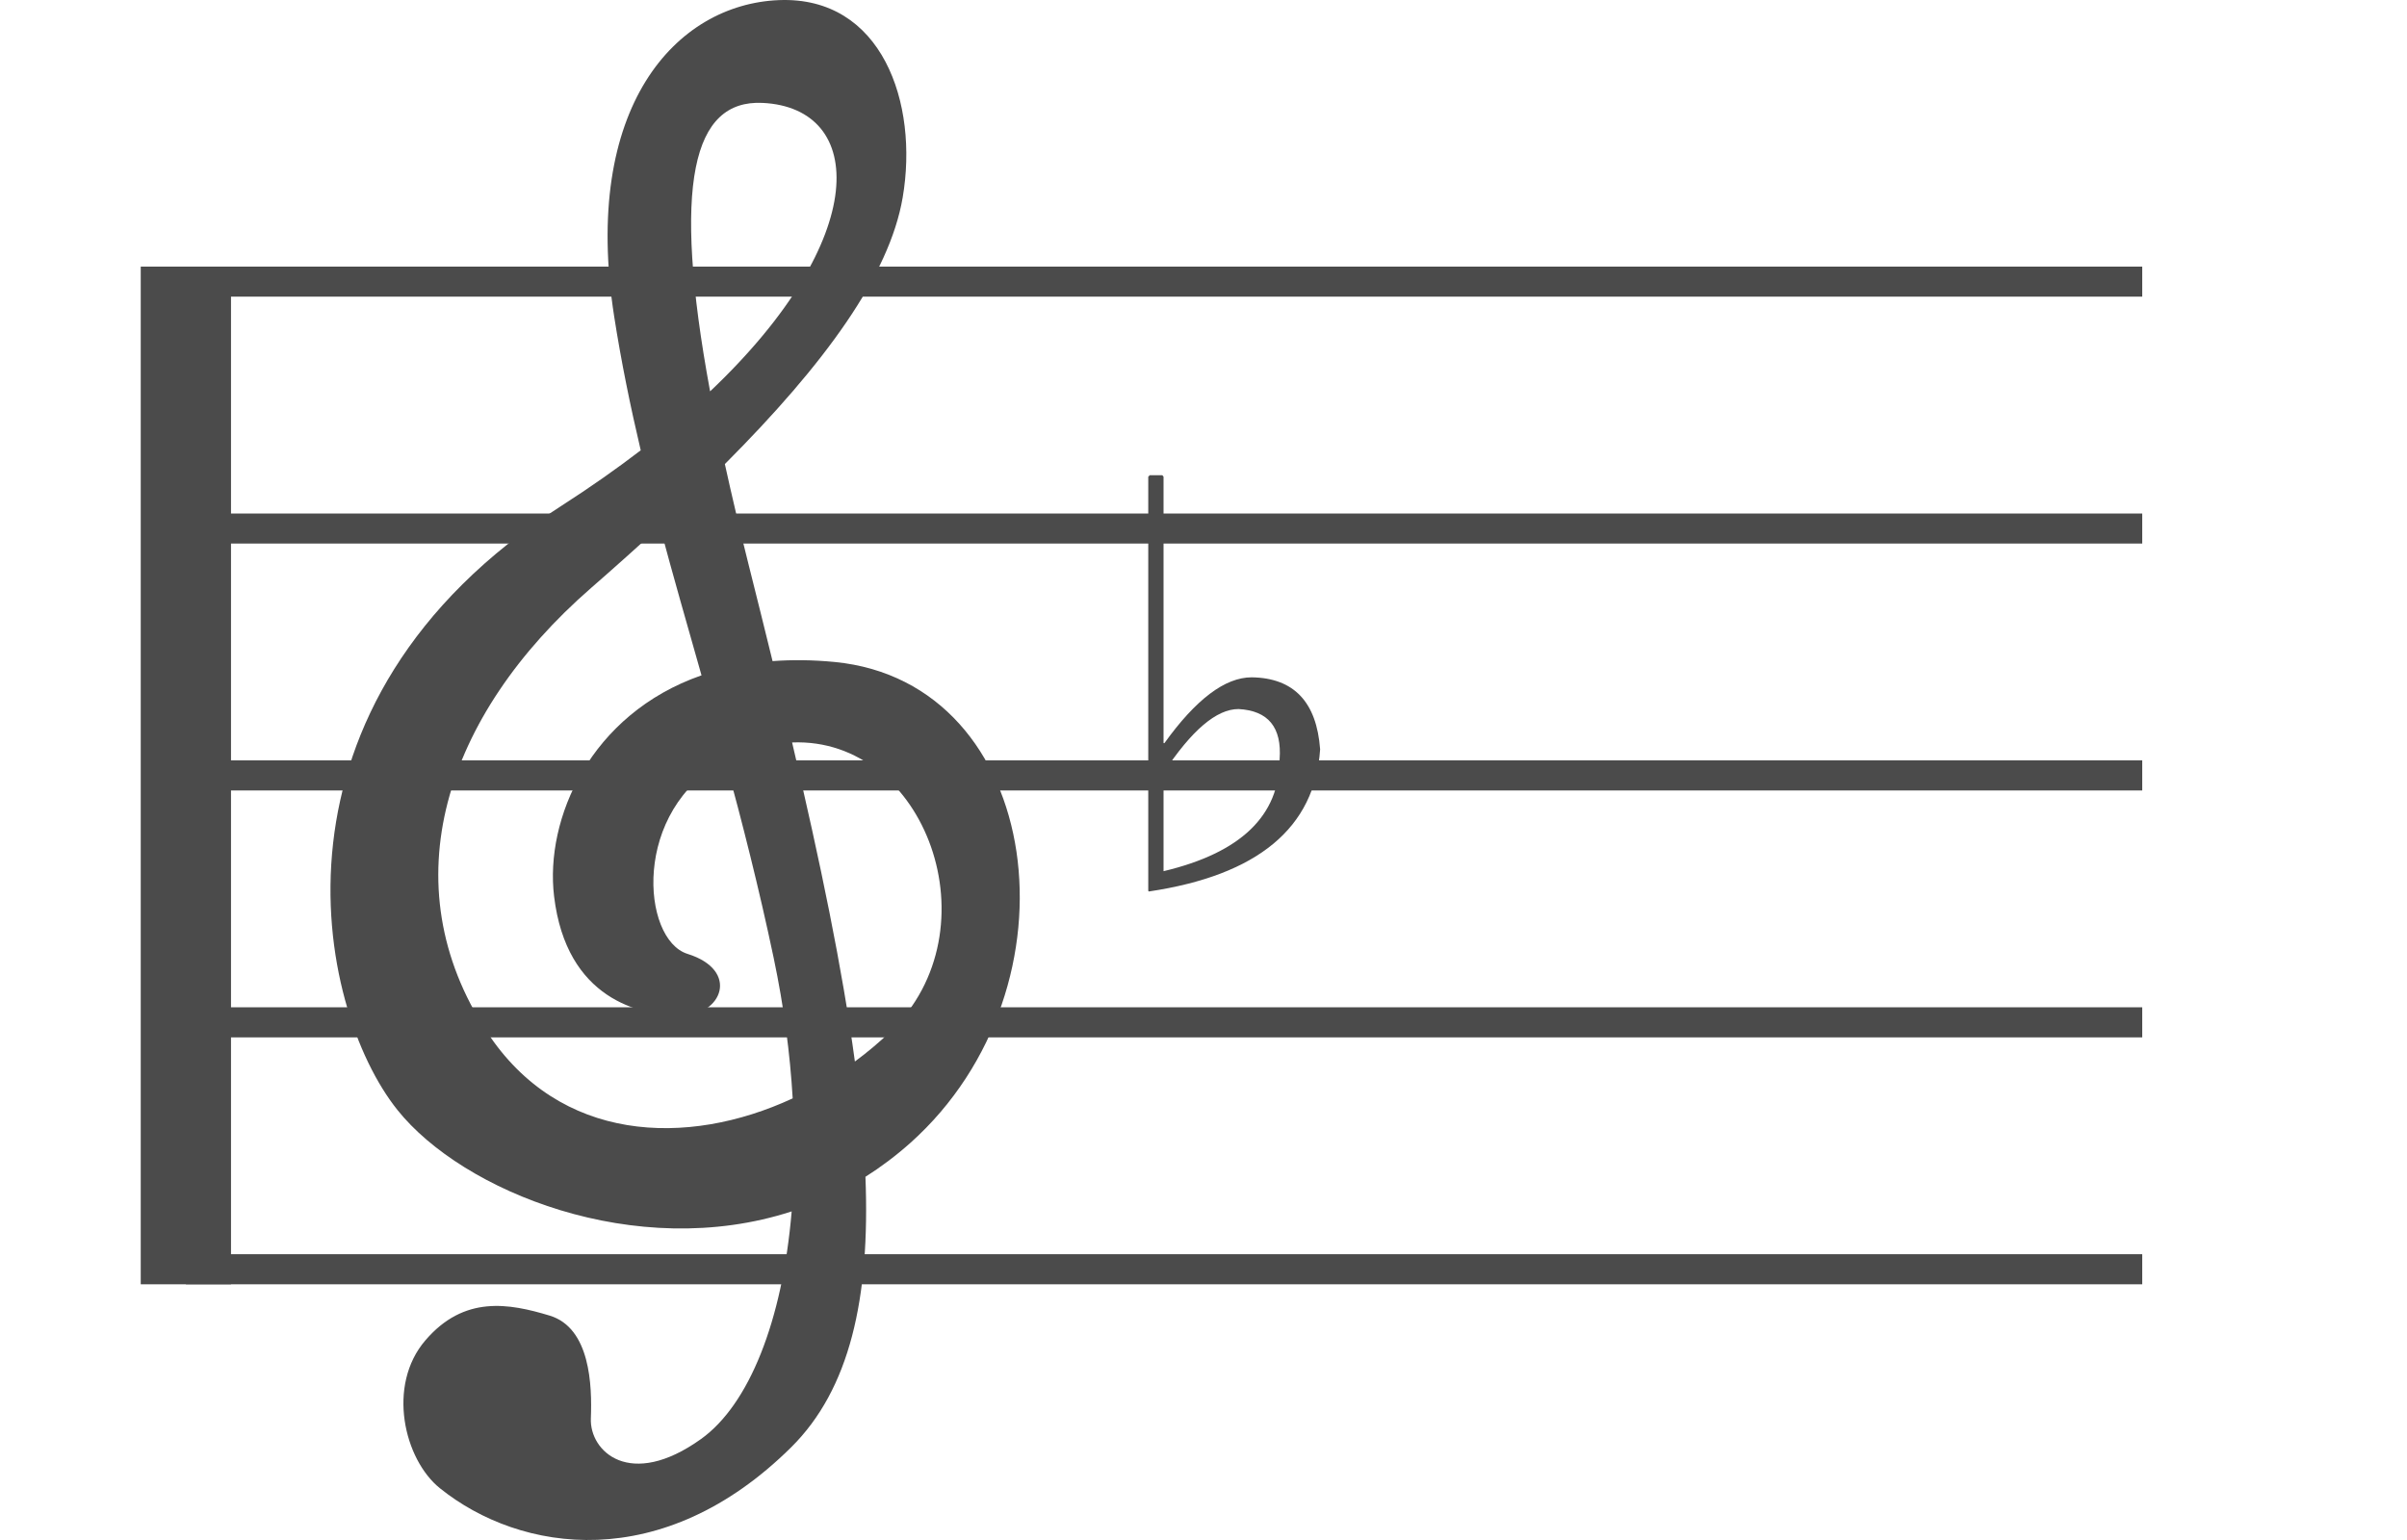
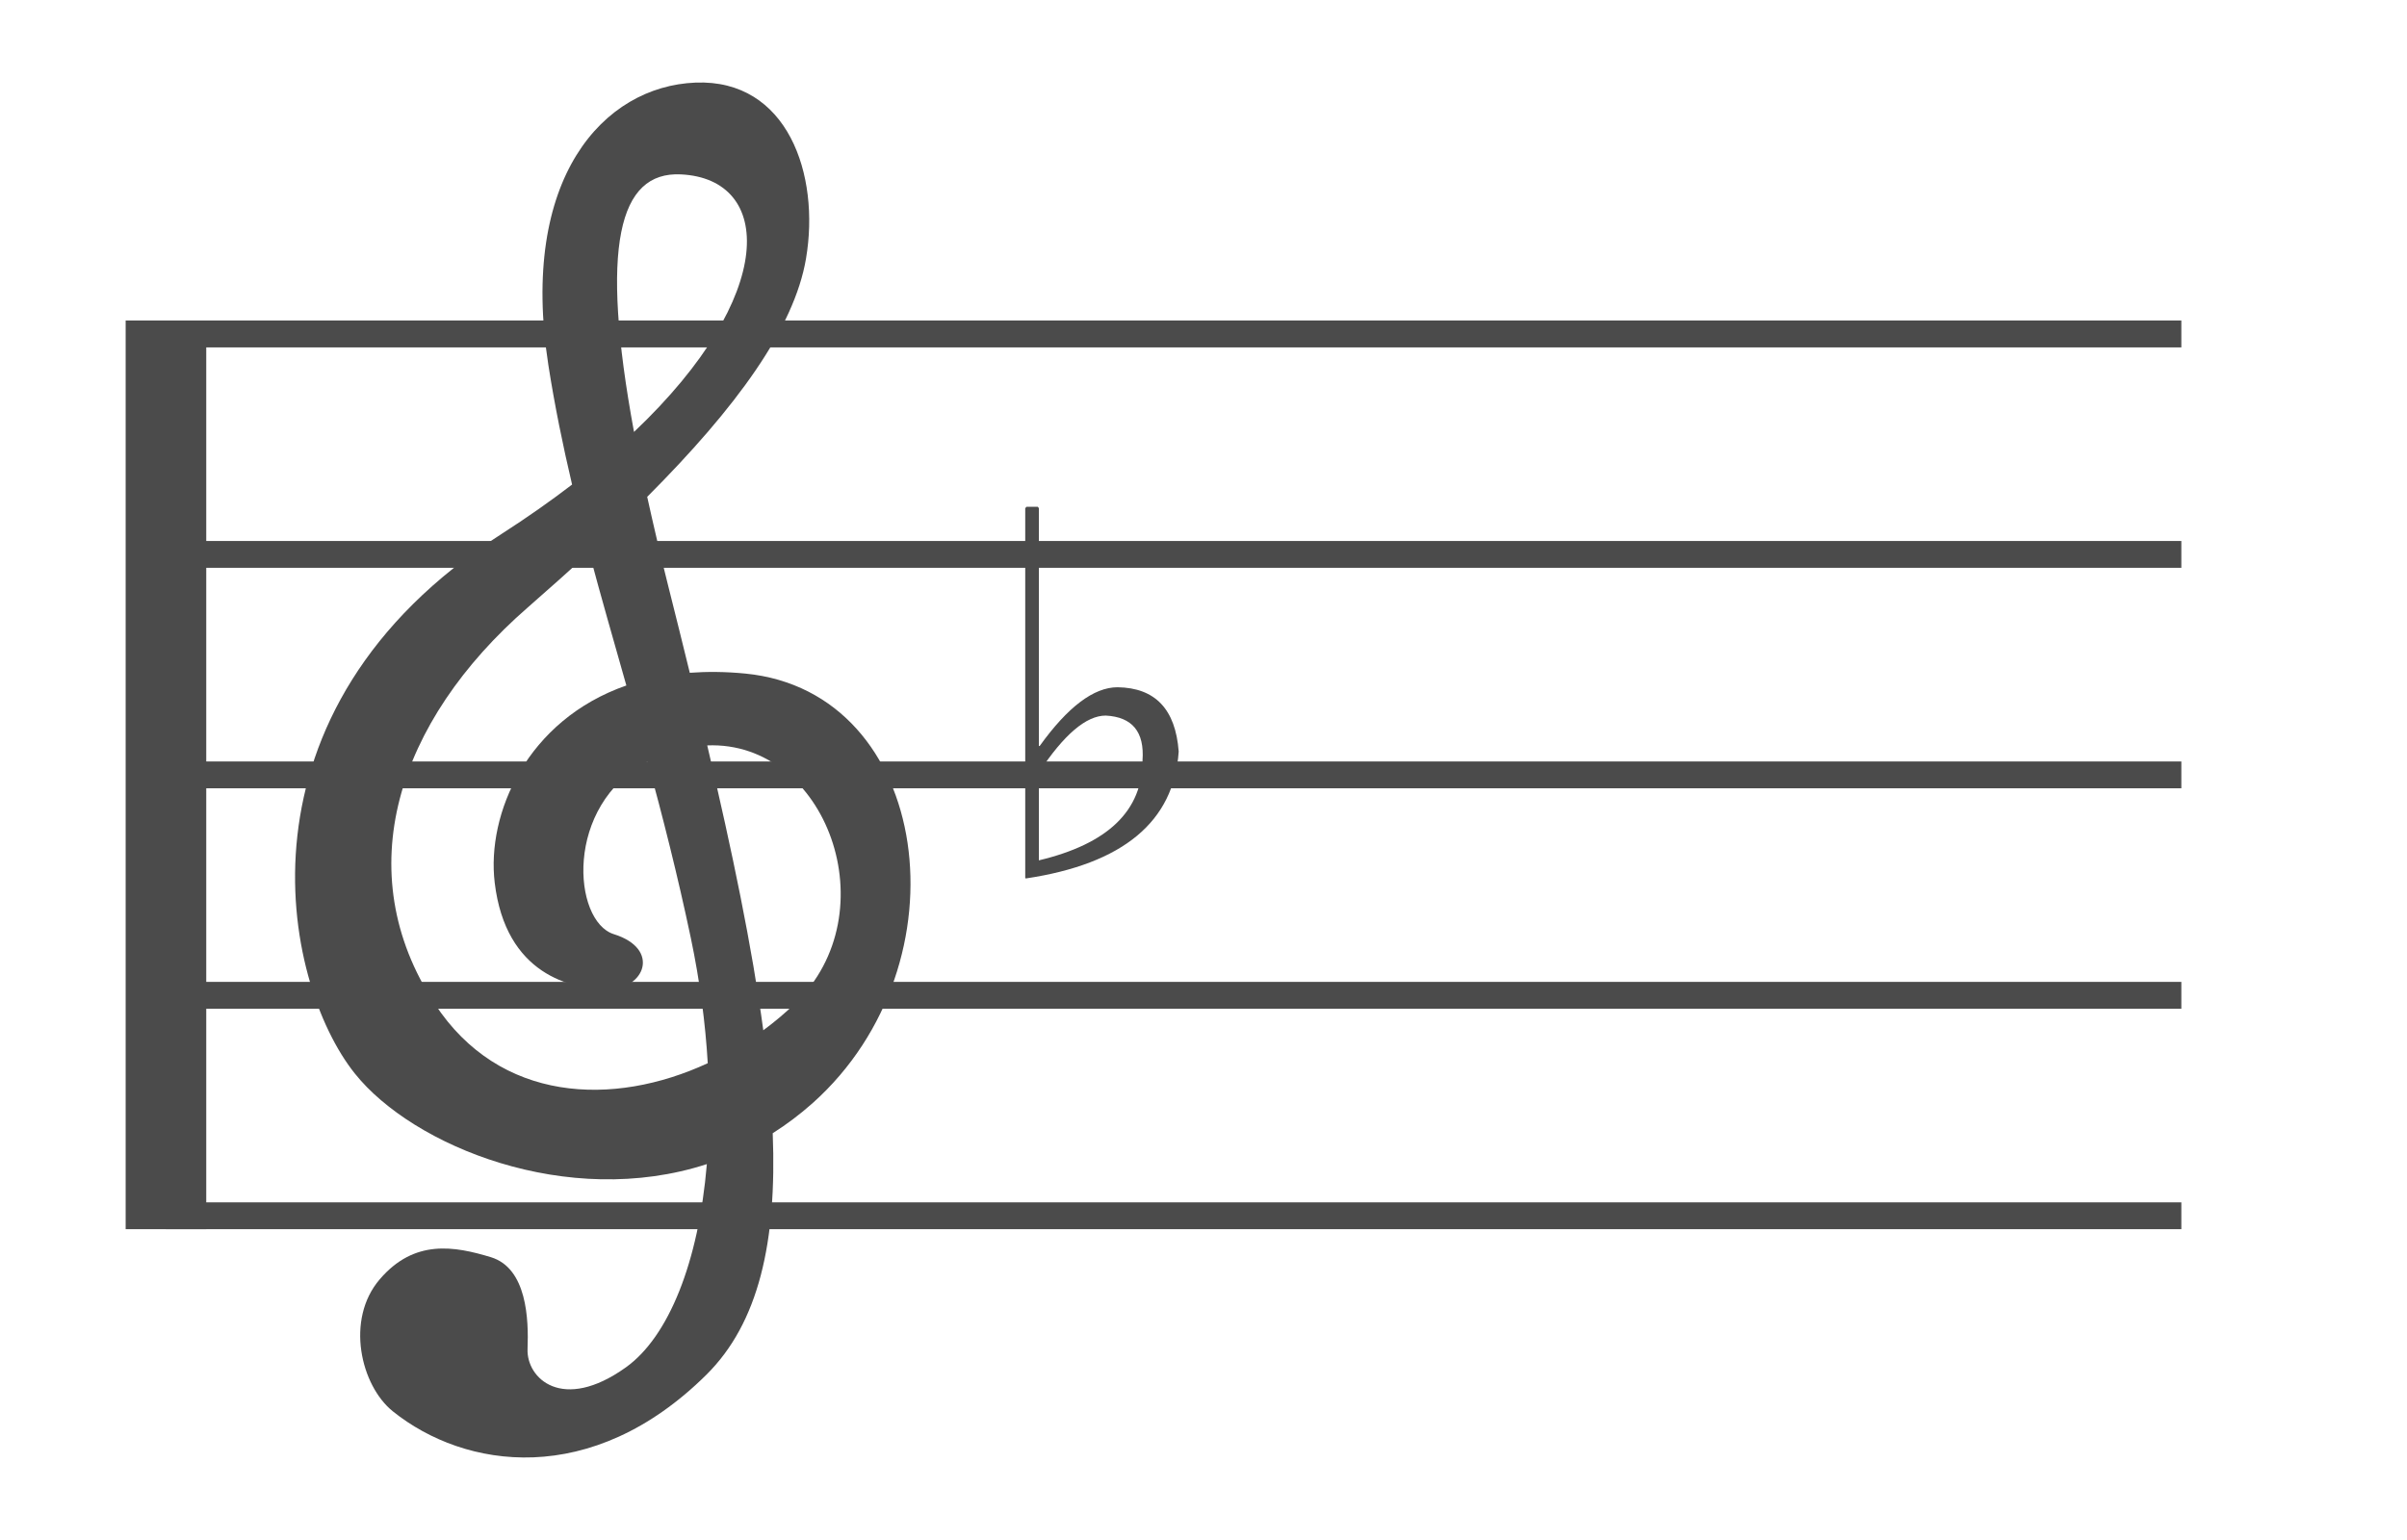
- <svg xmlns="http://www.w3.org/2000/svg" version="1.1" id="_x32_" x="0px" y="0px" viewBox="0 0 800 512" style="width: 800px; height: 512px; opacity: 1;" xml:space="preserve">
+ <svg xmlns="http://www.w3.org/2000/svg" version="1.1" id="_x32_" x="0px" y="0px" viewBox="0 0 896 512" style="width: 800px; height: 512px; opacity: 1;" xml:space="preserve">
  <style type="text/css">


        .treble_clef {
            fill: #4B4B4B;
        }

        .line {
            stroke: #4B4B4B;
        }
    </style>
  <g>
    <path class="treble_clef" d="M277.466,220.094c-7.37-0.72-14.253-0.769-20.695-0.295c-2.576-10.568-5.28-21.382-8.069-32.507   c-2.949-11.779-5.534-22.74-7.783-33.006c33.218-33.292,54.707-62.83,59.104-88.646c5.362-31.428-6.904-66.96-41.129-65.603   c-34.221,1.374-65.66,35.525-54.756,105.242c2.36,15.084,5.374,29.808,8.818,44.433c-7.975,6.11-16.748,12.286-26.352,18.454   c-102.404,65.587-81.836,166.732-54.482,200.899c21.591,27.002,79.141,50.56,131.002,33.685   c-3.084,36.515-14.209,64.277-30.123,75.672c-23.644,16.924-37.063,4.098-36.621-6.838c0.434-10.945-0.176-30.078-13.677-34.184   c-13.518-4.09-28.434-6.822-41.321,8.222c-12.912,15.018-7.064,39.631,4.851,49.185c26.781,21.505,73.979,28.728,116.735-13.644   c19.423-19.255,26.278-49.39,24.675-89.914c5.108-3.231,10.094-6.969,14.9-11.247C360.647,328.069,346.909,226.915,277.466,220.094   z M253.441,34.213c34.327,1.637,36.409,44.876-17.431,95.902C223.192,60.749,230.333,33.101,253.441,34.213z M161.855,343.095   c-32.212-49.202-14.106-105.185,34.585-147.606c8-6.978,15.636-13.808,22.879-20.499c4.344,16.277,9.059,32.67,13.84,49.538   c-37.071,12.908-52.09,47.803-49.002,73.464c4.098,34.184,28.494,39.664,42.163,39.664c13.673,0,19.718-15.051,2.18-20.523   c-15.3-4.769-18.675-47.894,12.568-64.335c5.636,20.662,11.162,42.355,16.078,65.701c3.39,16.139,5.44,31.812,6.315,46.675   C228.219,381.515,185.921,379.879,161.855,343.095z M284.133,352.919c-4.156-30.879-11.493-66.299-20.867-106.077   c44.335-1.816,67.922,62.233,32.544,96.253C292.161,346.604,288.239,349.892,284.133,352.919z" />
    <path d="M61.777,88.63 L61.777,426.99" fill="none" class="line" stroke-width="30" stroke-opacity="1.00" stroke-linejoin="round" />
-     <path d="M61.777,175.72 L712,175.72" fill="none" class="line" stroke-width="10" stroke-opacity="1.00" stroke-linejoin="round" />
-     <path d="M61.777,257.81 L712,257.81" fill="none" class="line" stroke-width="10" stroke-opacity="1.00" stroke-linejoin="round" />
-     <path d="M61.777,339.9 L712,339.9" fill="none" class="line" stroke-width="10" stroke-opacity="1.00" stroke-linejoin="round" />
-     <path d="M61.777,93.63 L712,93.63" fill="none" class="line" stroke-width="10" stroke-opacity="1.00" stroke-linejoin="round" />
-     <path d="M61.777,421.99 L712,421.99" fill="none" class="line" stroke-width="10" stroke-opacity="1.00" stroke-linejoin="round" />
+     <path d="M61.777,175.72 L812,175.72" fill="none" class="line" stroke-width="10" stroke-opacity="1.00" stroke-linejoin="round" />
+     <path d="M61.777,257.81 L812,257.81" fill="none" class="line" stroke-width="10" stroke-opacity="1.00" stroke-linejoin="round" />
+     <path d="M61.777,339.9 L812,339.9" fill="none" class="line" stroke-width="10" stroke-opacity="1.00" stroke-linejoin="round" />
+     <path d="M61.777,93.63 L812,93.63" fill="none" class="line" stroke-width="10" stroke-opacity="1.00" stroke-linejoin="round" />
+     <path d="M61.777,421.99 L812,421.99" fill="none" class="line" stroke-width="10" stroke-opacity="1.00" stroke-linejoin="round" />
  </g>
  <g>
    <style>
            .sharp-key {
                fill: #4B4B4B;
                font-size: 180px;
                font-weight: 900;
                font-family:  "Courier New", Consolas, monospace;
            }

            .key {
                fill: #4B4B4B;
                font-size: 200px;
                font-weight: 900;
                font-family:  "Courier New", Consolas, monospace;
            }
        </style>
    <text class="key" x="350" y="300">♭</text>
  </g>
</svg>
